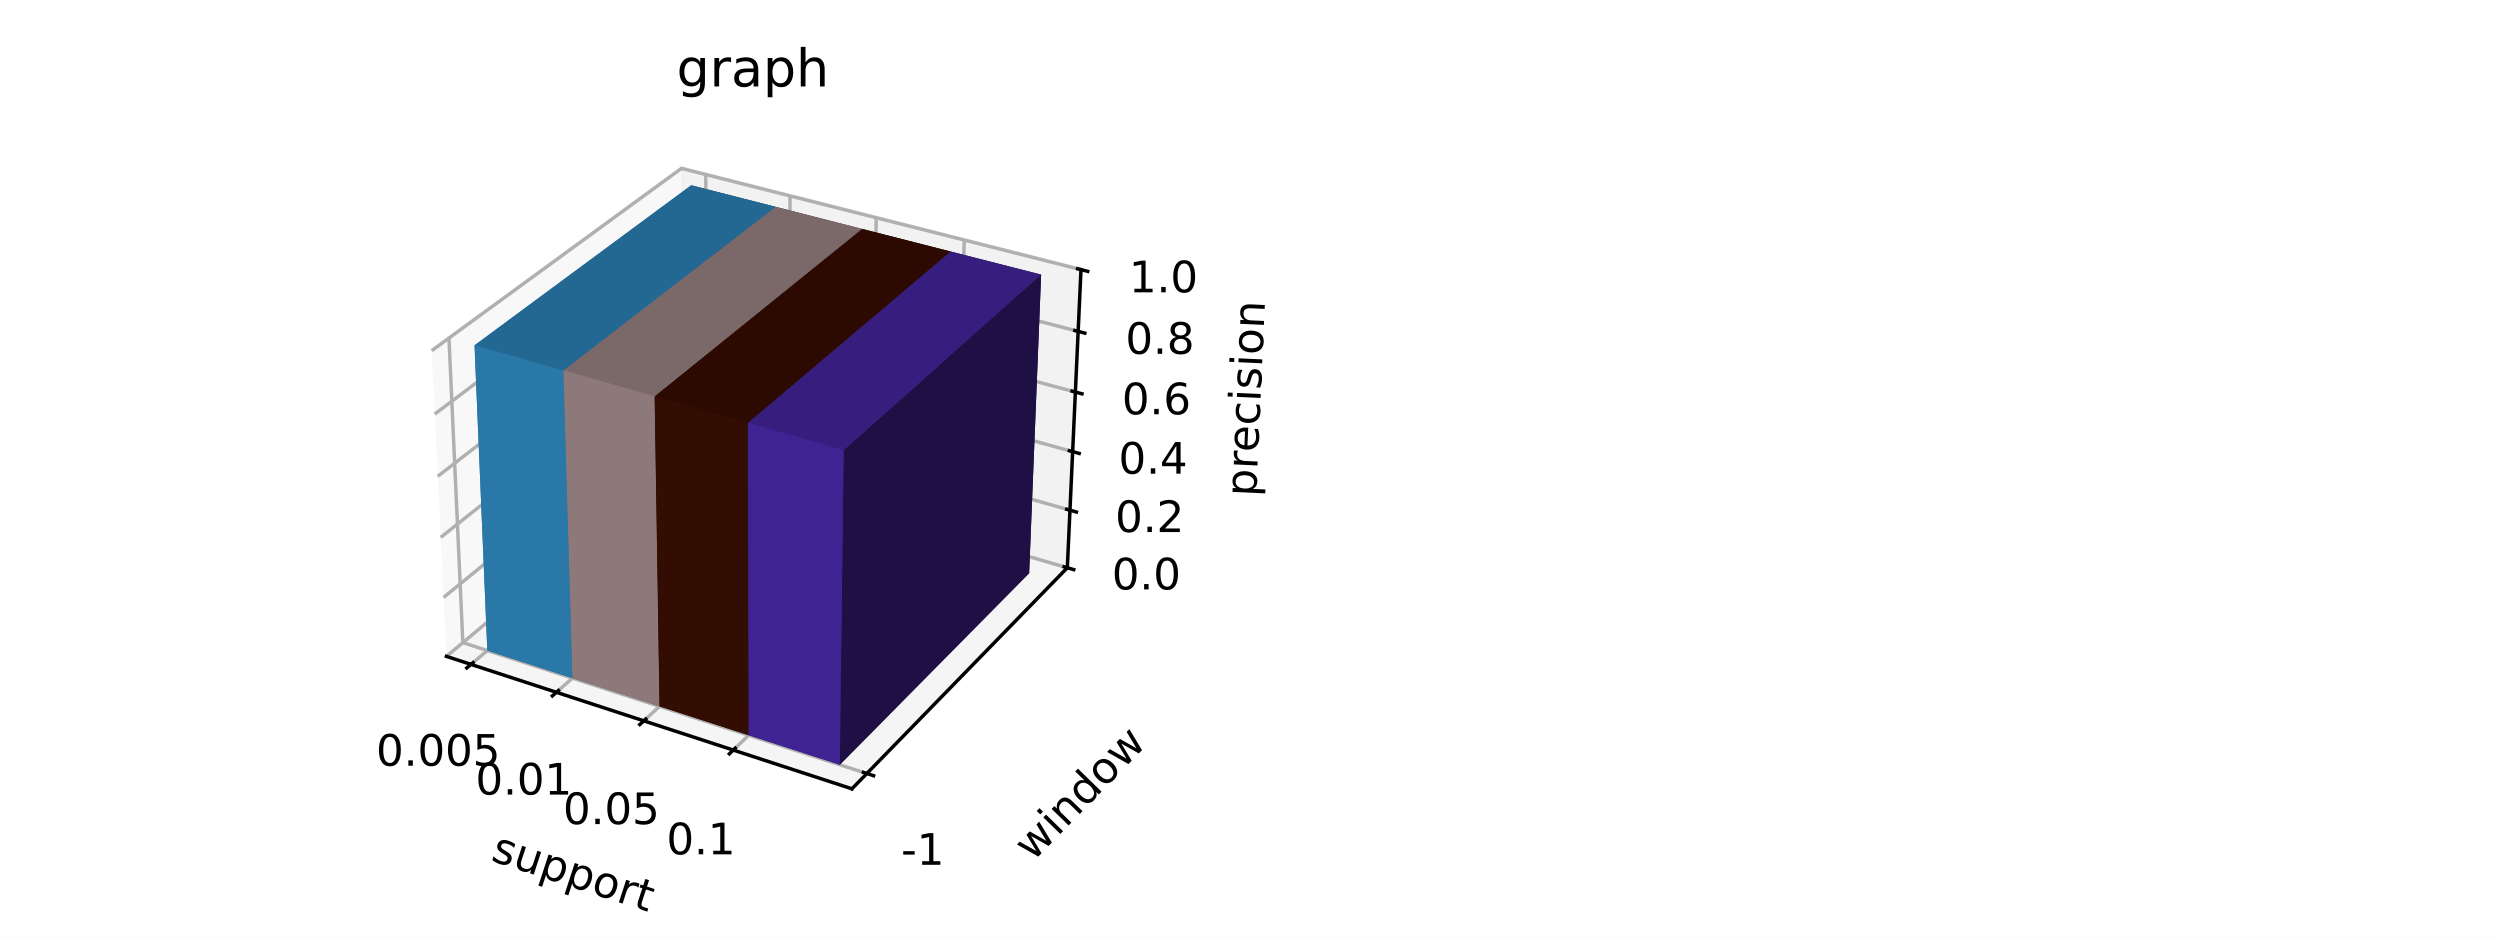
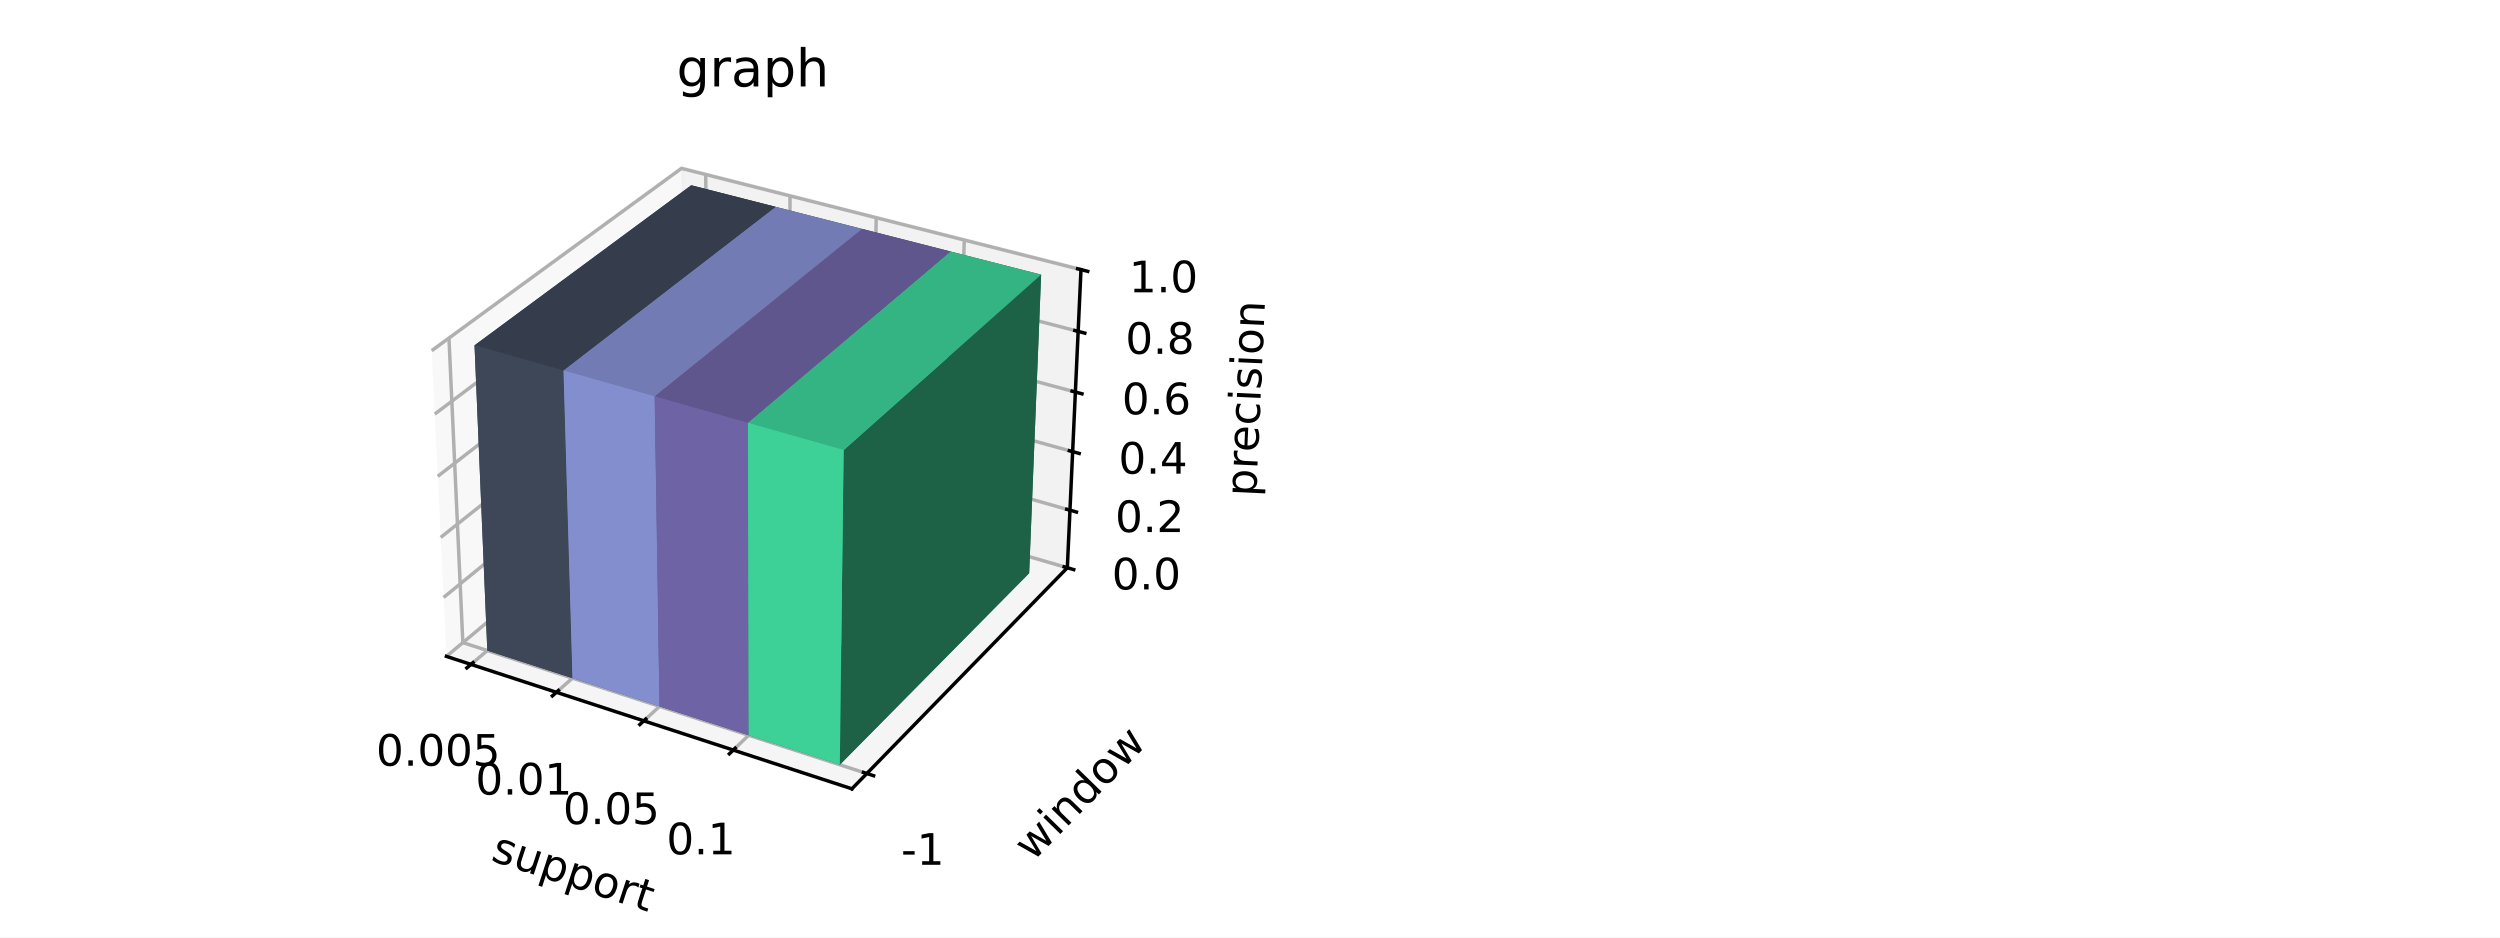
<svg xmlns="http://www.w3.org/2000/svg" xmlns:xlink="http://www.w3.org/1999/xlink" width="576pt" height="216pt" viewBox="0 0 576 216" version="1.1">
  <defs>
    <style type="text/css">*{stroke-linejoin: round; stroke-linecap: butt}</style>
  </defs>
  <g id="figure_1">
    <g id="patch_1">
      <path d="M 0 216  L 576 216  L 576 0  L 0 0  z " style="fill: #ffffff" />
    </g>
    <g id="patch_2">
      <path d="M 90.295 192.24  L 256.615 192.24  L 256.615 25.92  L 90.295 25.92  z " style="fill: #ffffff" />
    </g>
    <g id="pane3d_1">
      <g id="patch_3">
        <path d="M 102.853 151.231  L 157.777 105.192  L 157.014 38.796  L 99.461 80.796  " style="fill: #f2f2f2; opacity: 0.5; stroke: #f2f2f2; stroke-linejoin: miter" />
      </g>
    </g>
    <g id="pane3d_2">
      <g id="patch_4">
        <path d="M 157.777 105.192  L 245.911 130.809  L 249.056 62.126  L 157.014 38.796  " style="fill: #e6e6e6; opacity: 0.5; stroke: #e6e6e6; stroke-linejoin: miter" />
      </g>
    </g>
    <g id="pane3d_3">
      <g id="patch_5">
        <path d="M 102.853 151.231  L 196.279 181.744  L 245.911 130.809  L 157.777 105.192  " style="fill: #ececec; opacity: 0.5; stroke: #ececec; stroke-linejoin: miter" />
      </g>
    </g>
    <g id="grid3d_1">
      <g id="Line3DCollection_1">
        <path d="M 108.511 153.079  L 163.137 106.75  L 162.6 40.212  " style="fill: none; stroke: #b0b0b0; stroke-width: 0.8" />
        <path d="M 128.196 159.508  L 181.762 112.164  L 182.024 45.136  " style="fill: none; stroke: #b0b0b0; stroke-width: 0.8" />
        <path d="M 148.334 166.085  L 200.78 117.691  L 201.875 50.167  " style="fill: none; stroke: #b0b0b0; stroke-width: 0.8" />
        <path d="M 168.941 172.815  L 220.202 123.337  L 222.167 55.311  " style="fill: none; stroke: #b0b0b0; stroke-width: 0.8" />
      </g>
    </g>
    <g id="grid3d_2">
      <g id="Line3DCollection_2">
        <path d="M 103.441 77.891  L 106.638 148.058  L 199.713 178.22  " style="fill: none; stroke: #b0b0b0; stroke-width: 0.8" />
      </g>
    </g>
    <g id="grid3d_3">
      <g id="Line3DCollection_3">
        <path d="M 245.911 130.809  L 157.777 105.192  L 102.853 151.231  " style="fill: none; stroke: #b0b0b0; stroke-width: 0.8" />
        <path d="M 246.518 117.548  L 157.629 92.351  L 102.199 137.65  " style="fill: none; stroke: #b0b0b0; stroke-width: 0.8" />
        <path d="M 247.136 104.055  L 157.479 79.296  L 101.533 123.822  " style="fill: none; stroke: #b0b0b0; stroke-width: 0.8" />
        <path d="M 247.765 90.325  L 157.327 66.022  L 100.855 109.742  " style="fill: none; stroke: #b0b0b0; stroke-width: 0.8" />
        <path d="M 248.405 76.351  L 157.172 52.524  L 100.164 95.403  " style="fill: none; stroke: #b0b0b0; stroke-width: 0.8" />
        <path d="M 249.056 62.126  L 157.014 38.796  L 99.461 80.796  " style="fill: none; stroke: #b0b0b0; stroke-width: 0.8" />
      </g>
    </g>
    <g id="axis3d_1">
      <g id="line2d_1">
        <path d="M 102.853 151.231  L 196.279 181.744  " style="fill: none; stroke: #000000; stroke-width: 0.8; stroke-linecap: square" />
      </g>
      <g id="xtick_1">
        <g id="line2d_2">
          <path d="M 108.987 152.675  L 107.558 153.887  " style="fill: none; stroke: #000000; stroke-width: 0.8; stroke-linecap: square" />
        </g>
        <g id="text_1">
          <g transform="translate(86.65129 176.4231) scale(0.1 -0.1)">
            <defs>
              <path id="DejaVuSans-30" d="M 2034 4250  Q 1547 4250 1301 3770  Q 1056 3291 1056 2328  Q 1056 1369 1301 889  Q 1547 409 2034 409  Q 2525 409 2770 889  Q 3016 1369 3016 2328  Q 3016 3291 2770 3770  Q 2525 4250 2034 4250  z M 2034 4750  Q 2819 4750 3233 4129  Q 3647 3509 3647 2328  Q 3647 1150 3233 529  Q 2819 -91 2034 -91  Q 1250 -91 836 529  Q 422 1150 422 2328  Q 422 3509 836 4129  Q 1250 4750 2034 4750  z " transform="scale(0.015625)" />
              <path id="DejaVuSans-2e" d="M 684 794  L 1344 794  L 1344 0  L 684 0  L 684 794  z " transform="scale(0.015625)" />
              <path id="DejaVuSans-35" d="M 691 4666  L 3169 4666  L 3169 4134  L 1269 4134  L 1269 2991  Q 1406 3038 1543 3061  Q 1681 3084 1819 3084  Q 2600 3084 3056 2656  Q 3513 2228 3513 1497  Q 3513 744 3044 326  Q 2575 -91 1722 -91  Q 1428 -91 1123 -41  Q 819 9 494 109  L 494 744  Q 775 591 1075 516  Q 1375 441 1709 441  Q 2250 441 2565 725  Q 2881 1009 2881 1497  Q 2881 1984 2565 2268  Q 2250 2553 1709 2553  Q 1456 2553 1204 2497  Q 953 2441 691 2322  L 691 4666  z " transform="scale(0.015625)" />
            </defs>
            <use xlink:href="#DejaVuSans-30" />
            <use xlink:href="#DejaVuSans-2e" x="63.623" />
            <use xlink:href="#DejaVuSans-30" x="95.41" />
            <use xlink:href="#DejaVuSans-30" x="159.033" />
            <use xlink:href="#DejaVuSans-35" x="222.656" />
          </g>
        </g>
      </g>
      <g id="xtick_2">
        <g id="line2d_3">
          <path d="M 128.663 159.095  L 127.261 160.335  " style="fill: none; stroke: #000000; stroke-width: 0.8; stroke-linecap: square" />
        </g>
        <g id="text_2">
          <g transform="translate(109.5501 183.0712) scale(0.1 -0.1)">
            <defs>
              <path id="DejaVuSans-31" d="M 794 531  L 1825 531  L 1825 4091  L 703 3866  L 703 4441  L 1819 4666  L 2450 4666  L 2450 531  L 3481 531  L 3481 0  L 794 0  L 794 531  z " transform="scale(0.015625)" />
            </defs>
            <use xlink:href="#DejaVuSans-30" />
            <use xlink:href="#DejaVuSans-2e" x="63.623" />
            <use xlink:href="#DejaVuSans-30" x="95.41" />
            <use xlink:href="#DejaVuSans-31" x="159.033" />
          </g>
        </g>
      </g>
      <g id="xtick_3">
        <g id="line2d_4">
          <path d="M 148.792 165.663  L 147.417 166.931  " style="fill: none; stroke: #000000; stroke-width: 0.8; stroke-linecap: square" />
        </g>
        <g id="text_3">
          <g transform="translate(129.724 189.8732) scale(0.1 -0.1)">
            <use xlink:href="#DejaVuSans-30" />
            <use xlink:href="#DejaVuSans-2e" x="63.623" />
            <use xlink:href="#DejaVuSans-30" x="95.41" />
            <use xlink:href="#DejaVuSans-35" x="159.033" />
          </g>
        </g>
      </g>
      <g id="xtick_4">
        <g id="line2d_5">
          <path d="M 169.389 172.383  L 168.044 173.681  " style="fill: none; stroke: #000000; stroke-width: 0.8; stroke-linecap: square" />
        </g>
        <g id="text_4">
          <g transform="translate(153.5516 196.8345) scale(0.1 -0.1)">
            <use xlink:href="#DejaVuSans-30" />
            <use xlink:href="#DejaVuSans-2e" x="63.623" />
            <use xlink:href="#DejaVuSans-31" x="95.41" />
          </g>
        </g>
      </g>
      <g id="text_5">
        <g transform="translate(112.8565 198.1969) rotate(-341.913) scale(0.1 -0.1)">
          <defs>
            <path id="DejaVuSans-73" d="M 2834 3397  L 2834 2853  Q 2591 2978 2328 3040  Q 2066 3103 1784 3103  Q 1356 3103 1142 2972  Q 928 2841 928 2578  Q 928 2378 1081 2264  Q 1234 2150 1697 2047  L 1894 2003  Q 2506 1872 2764 1633  Q 3022 1394 3022 966  Q 3022 478 2636 193  Q 2250 -91 1575 -91  Q 1294 -91 989 -36  Q 684 19 347 128  L 347 722  Q 666 556 975 473  Q 1284 391 1588 391  Q 1994 391 2212 530  Q 2431 669 2431 922  Q 2431 1156 2273 1281  Q 2116 1406 1581 1522  L 1381 1569  Q 847 1681 609 1914  Q 372 2147 372 2553  Q 372 3047 722 3315  Q 1072 3584 1716 3584  Q 2034 3584 2315 3537  Q 2597 3491 2834 3397  z " transform="scale(0.015625)" />
            <path id="DejaVuSans-75" d="M 544 1381  L 544 3500  L 1119 3500  L 1119 1403  Q 1119 906 1312 657  Q 1506 409 1894 409  Q 2359 409 2629 706  Q 2900 1003 2900 1516  L 2900 3500  L 3475 3500  L 3475 0  L 2900 0  L 2900 538  Q 2691 219 2414 64  Q 2138 -91 1772 -91  Q 1169 -91 856 284  Q 544 659 544 1381  z M 1991 3584  L 1991 3584  z " transform="scale(0.015625)" />
            <path id="DejaVuSans-70" d="M 1159 525  L 1159 -1331  L 581 -1331  L 581 3500  L 1159 3500  L 1159 2969  Q 1341 3281 1617 3432  Q 1894 3584 2278 3584  Q 2916 3584 3314 3078  Q 3713 2572 3713 1747  Q 3713 922 3314 415  Q 2916 -91 2278 -91  Q 1894 -91 1617 61  Q 1341 213 1159 525  z M 3116 1747  Q 3116 2381 2855 2742  Q 2594 3103 2138 3103  Q 1681 3103 1420 2742  Q 1159 2381 1159 1747  Q 1159 1113 1420 752  Q 1681 391 2138 391  Q 2594 391 2855 752  Q 3116 1113 3116 1747  z " transform="scale(0.015625)" />
            <path id="DejaVuSans-6f" d="M 1959 3097  Q 1497 3097 1228 2736  Q 959 2375 959 1747  Q 959 1119 1226 758  Q 1494 397 1959 397  Q 2419 397 2687 759  Q 2956 1122 2956 1747  Q 2956 2369 2687 2733  Q 2419 3097 1959 3097  z M 1959 3584  Q 2709 3584 3137 3096  Q 3566 2609 3566 1747  Q 3566 888 3137 398  Q 2709 -91 1959 -91  Q 1206 -91 779 398  Q 353 888 353 1747  Q 353 2609 779 3096  Q 1206 3584 1959 3584  z " transform="scale(0.015625)" />
            <path id="DejaVuSans-72" d="M 2631 2963  Q 2534 3019 2420 3045  Q 2306 3072 2169 3072  Q 1681 3072 1420 2755  Q 1159 2438 1159 1844  L 1159 0  L 581 0  L 581 3500  L 1159 3500  L 1159 2956  Q 1341 3275 1631 3429  Q 1922 3584 2338 3584  Q 2397 3584 2469 3576  Q 2541 3569 2628 3553  L 2631 2963  z " transform="scale(0.015625)" />
            <path id="DejaVuSans-74" d="M 1172 4494  L 1172 3500  L 2356 3500  L 2356 3053  L 1172 3053  L 1172 1153  Q 1172 725 1289 603  Q 1406 481 1766 481  L 2356 481  L 2356 0  L 1766 0  Q 1100 0 847 248  Q 594 497 594 1153  L 594 3053  L 172 3053  L 172 3500  L 594 3500  L 594 4494  L 1172 4494  z " transform="scale(0.015625)" />
          </defs>
          <use xlink:href="#DejaVuSans-73" />
          <use xlink:href="#DejaVuSans-75" x="52.1" />
          <use xlink:href="#DejaVuSans-70" x="115.479" />
          <use xlink:href="#DejaVuSans-70" x="178.955" />
          <use xlink:href="#DejaVuSans-6f" x="242.432" />
          <use xlink:href="#DejaVuSans-72" x="303.613" />
          <use xlink:href="#DejaVuSans-74" x="344.727" />
        </g>
      </g>
    </g>
    <g id="axis3d_2">
      <g id="line2d_6">
        <path d="M 245.911 130.809  L 196.279 181.744  " style="fill: none; stroke: #000000; stroke-width: 0.8; stroke-linecap: square" />
      </g>
      <g id="xtick_5">
        <g id="line2d_7">
          <path d="M 198.929 177.965  L 201.284 178.729  " style="fill: none; stroke: #000000; stroke-width: 0.8; stroke-linecap: square" />
        </g>
        <g id="text_6">
          <g transform="translate(207.6133 199.2461) scale(0.1 -0.1)">
            <defs>
              <path id="DejaVuSans-2d" d="M 313 2009  L 1997 2009  L 1997 1497  L 313 1497  L 313 2009  z " transform="scale(0.015625)" />
            </defs>
            <use xlink:href="#DejaVuSans-2d" />
            <use xlink:href="#DejaVuSans-31" x="36.084" />
          </g>
        </g>
      </g>
      <g id="text_7">
        <g transform="translate(237.9339 198.6808) rotate(-45.74211) scale(0.1 -0.1)">
          <defs>
            <path id="DejaVuSans-77" d="M 269 3500  L 844 3500  L 1563 769  L 2278 3500  L 2956 3500  L 3675 769  L 4391 3500  L 4966 3500  L 4050 0  L 3372 0  L 2619 2869  L 1863 0  L 1184 0  L 269 3500  z " transform="scale(0.015625)" />
            <path id="DejaVuSans-69" d="M 603 3500  L 1178 3500  L 1178 0  L 603 0  L 603 3500  z M 603 4863  L 1178 4863  L 1178 4134  L 603 4134  L 603 4863  z " transform="scale(0.015625)" />
            <path id="DejaVuSans-6e" d="M 3513 2113  L 3513 0  L 2938 0  L 2938 2094  Q 2938 2591 2744 2837  Q 2550 3084 2163 3084  Q 1697 3084 1428 2787  Q 1159 2491 1159 1978  L 1159 0  L 581 0  L 581 3500  L 1159 3500  L 1159 2956  Q 1366 3272 1645 3428  Q 1925 3584 2291 3584  Q 2894 3584 3203 3211  Q 3513 2838 3513 2113  z " transform="scale(0.015625)" />
            <path id="DejaVuSans-64" d="M 2906 2969  L 2906 4863  L 3481 4863  L 3481 0  L 2906 0  L 2906 525  Q 2725 213 2448 61  Q 2172 -91 1784 -91  Q 1150 -91 751 415  Q 353 922 353 1747  Q 353 2572 751 3078  Q 1150 3584 1784 3584  Q 2172 3584 2448 3432  Q 2725 3281 2906 2969  z M 947 1747  Q 947 1113 1208 752  Q 1469 391 1925 391  Q 2381 391 2643 752  Q 2906 1113 2906 1747  Q 2906 2381 2643 2742  Q 2381 3103 1925 3103  Q 1469 3103 1208 2742  Q 947 2381 947 1747  z " transform="scale(0.015625)" />
          </defs>
          <use xlink:href="#DejaVuSans-77" />
          <use xlink:href="#DejaVuSans-69" x="81.787" />
          <use xlink:href="#DejaVuSans-6e" x="109.57" />
          <use xlink:href="#DejaVuSans-64" x="172.949" />
          <use xlink:href="#DejaVuSans-6f" x="236.426" />
          <use xlink:href="#DejaVuSans-77" x="297.607" />
        </g>
      </g>
    </g>
    <g id="axis3d_3">
      <g id="line2d_8">
        <path d="M 245.911 130.809  L 249.056 62.126  " style="fill: none; stroke: #000000; stroke-width: 0.8; stroke-linecap: square" />
      </g>
      <g id="xtick_6">
        <g id="line2d_9">
          <path d="M 245.171 130.594  L 247.392 131.24  " style="fill: none; stroke: #000000; stroke-width: 0.8; stroke-linecap: square" />
        </g>
        <g id="text_8">
          <g transform="translate(256.1754 135.8073) scale(0.1 -0.1)">
            <use xlink:href="#DejaVuSans-30" />
            <use xlink:href="#DejaVuSans-2e" x="63.623" />
            <use xlink:href="#DejaVuSans-30" x="95.41" />
          </g>
        </g>
      </g>
      <g id="xtick_7">
        <g id="line2d_10">
          <path d="M 245.772 117.336  L 248.013 117.972  " style="fill: none; stroke: #000000; stroke-width: 0.8; stroke-linecap: square" />
        </g>
        <g id="text_9">
          <g transform="translate(256.9365 122.5877) scale(0.1 -0.1)">
            <defs>
              <path id="DejaVuSans-32" d="M 1228 531  L 3431 531  L 3431 0  L 469 0  L 469 531  Q 828 903 1448 1529  Q 2069 2156 2228 2338  Q 2531 2678 2651 2914  Q 2772 3150 2772 3378  Q 2772 3750 2511 3984  Q 2250 4219 1831 4219  Q 1534 4219 1204 4116  Q 875 4013 500 3803  L 500 4441  Q 881 4594 1212 4672  Q 1544 4750 1819 4750  Q 2544 4750 2975 4387  Q 3406 4025 3406 3419  Q 3406 3131 3298 2873  Q 3191 2616 2906 2266  Q 2828 2175 2409 1742  Q 1991 1309 1228 531  z " transform="scale(0.015625)" />
            </defs>
            <use xlink:href="#DejaVuSans-30" />
            <use xlink:href="#DejaVuSans-2e" x="63.623" />
            <use xlink:href="#DejaVuSans-32" x="95.41" />
          </g>
        </g>
      </g>
      <g id="xtick_8">
        <g id="line2d_11">
          <path d="M 246.383 103.847  L 248.644 104.472  " style="fill: none; stroke: #000000; stroke-width: 0.8; stroke-linecap: square" />
        </g>
        <g id="text_10">
          <g transform="translate(257.7108 109.1385) scale(0.1 -0.1)">
            <defs>
              <path id="DejaVuSans-34" d="M 2419 4116  L 825 1625  L 2419 1625  L 2419 4116  z M 2253 4666  L 3047 4666  L 3047 1625  L 3713 1625  L 3713 1100  L 3047 1100  L 3047 0  L 2419 0  L 2419 1100  L 313 1100  L 313 1709  L 2253 4666  z " transform="scale(0.015625)" />
            </defs>
            <use xlink:href="#DejaVuSans-30" />
            <use xlink:href="#DejaVuSans-2e" x="63.623" />
            <use xlink:href="#DejaVuSans-34" x="95.41" />
          </g>
        </g>
      </g>
      <g id="xtick_9">
        <g id="line2d_12">
          <path d="M 247.005 90.121  L 249.287 90.734  " style="fill: none; stroke: #000000; stroke-width: 0.8; stroke-linecap: square" />
        </g>
        <g id="text_11">
          <g transform="translate(258.4988 95.45369) scale(0.1 -0.1)">
            <defs>
              <path id="DejaVuSans-36" d="M 2113 2584  Q 1688 2584 1439 2293  Q 1191 2003 1191 1497  Q 1191 994 1439 701  Q 1688 409 2113 409  Q 2538 409 2786 701  Q 3034 994 3034 1497  Q 3034 2003 2786 2293  Q 2538 2584 2113 2584  z M 3366 4563  L 3366 3988  Q 3128 4100 2886 4159  Q 2644 4219 2406 4219  Q 1781 4219 1451 3797  Q 1122 3375 1075 2522  Q 1259 2794 1537 2939  Q 1816 3084 2150 3084  Q 2853 3084 3261 2657  Q 3669 2231 3669 1497  Q 3669 778 3244 343  Q 2819 -91 2113 -91  Q 1303 -91 875 529  Q 447 1150 447 2328  Q 447 3434 972 4092  Q 1497 4750 2381 4750  Q 2619 4750 2861 4703  Q 3103 4656 3366 4563  z " transform="scale(0.015625)" />
            </defs>
            <use xlink:href="#DejaVuSans-30" />
            <use xlink:href="#DejaVuSans-2e" x="63.623" />
            <use xlink:href="#DejaVuSans-36" x="95.41" />
          </g>
        </g>
      </g>
      <g id="xtick_10">
        <g id="line2d_13">
          <path d="M 247.638 76.151  L 249.941 76.752  " style="fill: none; stroke: #000000; stroke-width: 0.8; stroke-linecap: square" />
        </g>
        <g id="text_12">
          <g transform="translate(259.3006 81.52706) scale(0.1 -0.1)">
            <defs>
              <path id="DejaVuSans-38" d="M 2034 2216  Q 1584 2216 1326 1975  Q 1069 1734 1069 1313  Q 1069 891 1326 650  Q 1584 409 2034 409  Q 2484 409 2743 651  Q 3003 894 3003 1313  Q 3003 1734 2745 1975  Q 2488 2216 2034 2216  z M 1403 2484  Q 997 2584 770 2862  Q 544 3141 544 3541  Q 544 4100 942 4425  Q 1341 4750 2034 4750  Q 2731 4750 3128 4425  Q 3525 4100 3525 3541  Q 3525 3141 3298 2862  Q 3072 2584 2669 2484  Q 3125 2378 3379 2068  Q 3634 1759 3634 1313  Q 3634 634 3220 271  Q 2806 -91 2034 -91  Q 1263 -91 848 271  Q 434 634 434 1313  Q 434 1759 690 2068  Q 947 2378 1403 2484  z M 1172 3481  Q 1172 3119 1398 2916  Q 1625 2713 2034 2713  Q 2441 2713 2670 2916  Q 2900 3119 2900 3481  Q 2900 3844 2670 4047  Q 2441 4250 2034 4250  Q 1625 4250 1398 4047  Q 1172 3844 1172 3481  z " transform="scale(0.015625)" />
            </defs>
            <use xlink:href="#DejaVuSans-30" />
            <use xlink:href="#DejaVuSans-2e" x="63.623" />
            <use xlink:href="#DejaVuSans-38" x="95.41" />
          </g>
        </g>
      </g>
      <g id="xtick_11">
        <g id="line2d_14">
          <path d="M 248.282 61.93  L 250.606 62.519  " style="fill: none; stroke: #000000; stroke-width: 0.8; stroke-linecap: square" />
        </g>
        <g id="text_13">
          <g transform="translate(260.1168 67.35212) scale(0.1 -0.1)">
            <use xlink:href="#DejaVuSans-31" />
            <use xlink:href="#DejaVuSans-2e" x="63.623" />
            <use xlink:href="#DejaVuSans-30" x="95.41" />
          </g>
        </g>
      </g>
      <g id="text_14">
        <g transform="translate(289.3896 114.4888) rotate(-87.37809) scale(0.1 -0.1)">
          <defs>
            <path id="DejaVuSans-65" d="M 3597 1894  L 3597 1613  L 953 1613  Q 991 1019 1311 708  Q 1631 397 2203 397  Q 2534 397 2845 478  Q 3156 559 3463 722  L 3463 178  Q 3153 47 2828 -22  Q 2503 -91 2169 -91  Q 1331 -91 842 396  Q 353 884 353 1716  Q 353 2575 817 3079  Q 1281 3584 2069 3584  Q 2775 3584 3186 3129  Q 3597 2675 3597 1894  z M 3022 2063  Q 3016 2534 2758 2815  Q 2500 3097 2075 3097  Q 1594 3097 1305 2825  Q 1016 2553 972 2059  L 3022 2063  z " transform="scale(0.015625)" />
            <path id="DejaVuSans-63" d="M 3122 3366  L 3122 2828  Q 2878 2963 2633 3030  Q 2388 3097 2138 3097  Q 1578 3097 1268 2742  Q 959 2388 959 1747  Q 959 1106 1268 751  Q 1578 397 2138 397  Q 2388 397 2633 464  Q 2878 531 3122 666  L 3122 134  Q 2881 22 2623 -34  Q 2366 -91 2075 -91  Q 1284 -91 818 406  Q 353 903 353 1747  Q 353 2603 823 3093  Q 1294 3584 2113 3584  Q 2378 3584 2631 3529  Q 2884 3475 3122 3366  z " transform="scale(0.015625)" />
          </defs>
          <use xlink:href="#DejaVuSans-70" />
          <use xlink:href="#DejaVuSans-72" x="63.477" />
          <use xlink:href="#DejaVuSans-65" x="102.34" />
          <use xlink:href="#DejaVuSans-63" x="163.863" />
          <use xlink:href="#DejaVuSans-69" x="218.844" />
          <use xlink:href="#DejaVuSans-73" x="246.627" />
          <use xlink:href="#DejaVuSans-69" x="298.727" />
          <use xlink:href="#DejaVuSans-6f" x="326.51" />
          <use xlink:href="#DejaVuSans-6e" x="387.691" />
        </g>
      </g>
    </g>
    <g id="axes_1">
      <g id="Poly3DCollection_1">
-         <path d="M 159.929 109.471  L 159.252 42.686  L 178.746 47.664  L 178.619 114.942  z " clip-path="url(#p6f7443fbae)" style="fill: #13394f" />
-         <path d="M 178.619 114.942  L 178.746 47.664  L 198.671 52.751  L 197.705 120.528  z " clip-path="url(#p6f7443fbae)" style="fill: #43393a" />
-         <path d="M 112.276 149.886  L 159.929 109.471  L 178.619 114.942  L 131.892 156.242  z " clip-path="url(#p6f7443fbae)" style="fill: #194865" />
-         <path d="M 197.705 120.528  L 198.671 52.751  L 219.043 57.953  L 217.2 126.235  z " clip-path="url(#p6f7443fbae)" style="fill: #180601" />
-         <path d="M 131.892 156.242  L 178.619 114.942  L 197.705 120.528  L 151.956 162.744  z " clip-path="url(#p6f7443fbae)" style="fill: #56494a" />
-         <path d="M 217.2 126.235  L 219.043 57.953  L 239.875 63.272  L 237.117 132.065  z " clip-path="url(#p6f7443fbae)" style="fill: #1e1045" />
-         <path d="M 112.276 149.886  L 109.331 79.564  L 159.252 42.686  L 159.929 109.471  z " clip-path="url(#p6f7443fbae)" style="fill: #2978a8" />
-         <path d="M 151.956 162.744  L 197.705 120.528  L 217.2 126.235  L 172.484 169.396  z " clip-path="url(#p6f7443fbae)" style="fill: #1f0701" />
-         <path d="M 131.892 156.242  L 178.619 114.942  L 178.746 47.664  L 129.833 85.386  z " clip-path="url(#p6f7443fbae)" style="fill: #13394f" />
-         <path d="M 131.892 156.242  L 129.833 85.386  L 178.746 47.664  L 178.619 114.942  z " clip-path="url(#p6f7443fbae)" style="fill: #8e797a" />
-         <path d="M 172.484 169.396  L 217.2 126.235  L 237.117 132.065  L 193.493 176.204  z " clip-path="url(#p6f7443fbae)" style="fill: #261558" />
-         <path d="M 151.956 162.744  L 197.705 120.528  L 198.671 52.751  L 150.826 91.348  z " clip-path="url(#p6f7443fbae)" style="fill: #43393a" />
-         <path d="M 151.956 162.744  L 150.826 91.348  L 198.671 52.751  L 197.705 120.528  z " clip-path="url(#p6f7443fbae)" style="fill: #330c02" />
-         <path d="M 109.331 79.564  L 129.833 85.386  L 178.746 47.664  L 159.252 42.686  z " clip-path="url(#p6f7443fbae)" style="fill: #236892" />
-         <path d="M 172.484 169.396  L 217.2 126.235  L 219.043 57.953  L 172.329 97.455  z " clip-path="url(#p6f7443fbae)" style="fill: #180601" />
-         <path d="M 172.484 169.396  L 172.329 97.455  L 219.043 57.953  L 217.2 126.235  z " clip-path="url(#p6f7443fbae)" style="fill: #402392" />
-         <path d="M 129.833 85.386  L 150.826 91.348  L 198.671 52.751  L 178.746 47.664  z " clip-path="url(#p6f7443fbae)" style="fill: #7b696a" />
-         <path d="M 112.276 149.886  L 131.892 156.242  L 129.833 85.386  L 109.331 79.564  z " clip-path="url(#p6f7443fbae)" style="fill: #2978a8" />
-         <path d="M 193.493 176.204  L 237.117 132.065  L 239.875 63.272  L 194.36 103.711  z " clip-path="url(#p6f7443fbae)" style="fill: #1e1045" />
-         <path d="M 150.826 91.348  L 172.329 97.455  L 219.043 57.953  L 198.671 52.751  z " clip-path="url(#p6f7443fbae)" style="fill: #2c0a02" />
-         <path d="M 131.892 156.242  L 151.956 162.744  L 150.826 91.348  L 129.833 85.386  z " clip-path="url(#p6f7443fbae)" style="fill: #8e797a" />
-         <path d="M 172.329 97.455  L 194.36 103.711  L 239.875 63.272  L 219.043 57.953  z " clip-path="url(#p6f7443fbae)" style="fill: #371e7e" />
-         <path d="M 151.956 162.744  L 172.484 169.396  L 172.329 97.455  L 150.826 91.348  z " clip-path="url(#p6f7443fbae)" style="fill: #330c02" />
-         <path d="M 172.484 169.396  L 193.493 176.204  L 194.36 103.711  L 172.329 97.455  z " clip-path="url(#p6f7443fbae)" style="fill: #402392" />
+         <path d="M 159.929 109.471  L 159.252 42.686  L 178.746 47.664  L 178.619 114.942  z " clip-path="url(#p5dca36c90a)" style="fill: #1d2129" />
+         <path d="M 178.619 114.942  L 178.746 47.664  L 198.671 52.751  L 197.705 120.528  z " clip-path="url(#p5dca36c90a)" style="fill: #3e4361" />
+         <path d="M 112.276 149.886  L 159.929 109.471  L 178.619 114.942  L 131.892 156.242  z " clip-path="url(#p5dca36c90a)" style="fill: #252b35" />
+         <path d="M 197.705 120.528  L 198.671 52.751  L 219.043 57.953  L 217.2 126.235  z " clip-path="url(#p5dca36c90a)" style="fill: #342f4d" />
+         <path d="M 131.892 156.242  L 178.619 114.942  L 197.705 120.528  L 151.956 162.744  z " clip-path="url(#p5dca36c90a)" style="fill: #4f567d" />
+         <path d="M 217.2 126.235  L 219.043 57.953  L 239.875 63.272  L 237.117 132.065  z " clip-path="url(#p5dca36c90a)" style="fill: #1d6247" />
+         <path d="M 112.276 149.886  L 109.331 79.564  L 159.252 42.686  L 159.929 109.471  z " clip-path="url(#p5dca36c90a)" style="fill: #3d4758" />
+         <path d="M 151.956 162.744  L 197.705 120.528  L 217.2 126.235  L 172.484 169.396  z " clip-path="url(#p5dca36c90a)" style="fill: #433c63" />
+         <path d="M 131.892 156.242  L 178.619 114.942  L 178.746 47.664  L 129.833 85.386  z " clip-path="url(#p5dca36c90a)" style="fill: #1d2129" />
+         <path d="M 131.892 156.242  L 129.833 85.386  L 178.746 47.664  L 178.619 114.942  z " clip-path="url(#p5dca36c90a)" style="fill: #838ecf" />
+         <path d="M 172.484 169.396  L 217.2 126.235  L 237.117 132.065  L 193.493 176.204  z " clip-path="url(#p5dca36c90a)" style="fill: #257e5b" />
+         <path d="M 151.956 162.744  L 197.705 120.528  L 198.671 52.751  L 150.826 91.348  z " clip-path="url(#p5dca36c90a)" style="fill: #3e4361" />
+         <path d="M 151.956 162.744  L 150.826 91.348  L 198.671 52.751  L 197.705 120.528  z " clip-path="url(#p5dca36c90a)" style="fill: #6e63a4" />
+         <path d="M 109.331 79.564  L 129.833 85.386  L 178.746 47.664  L 159.252 42.686  z " clip-path="url(#p5dca36c90a)" style="fill: #353d4c" />
+         <path d="M 172.484 169.396  L 217.2 126.235  L 219.043 57.953  L 172.329 97.455  z " clip-path="url(#p5dca36c90a)" style="fill: #342f4d" />
+         <path d="M 172.484 169.396  L 172.329 97.455  L 219.043 57.953  L 217.2 126.235  z " clip-path="url(#p5dca36c90a)" style="fill: #3dd097" />
+         <path d="M 129.833 85.386  L 150.826 91.348  L 198.671 52.751  L 178.746 47.664  z " clip-path="url(#p5dca36c90a)" style="fill: #727bb3" />
+         <path d="M 112.276 149.886  L 131.892 156.242  L 129.833 85.386  L 109.331 79.564  z " clip-path="url(#p5dca36c90a)" style="fill: #3d4758" />
+         <path d="M 193.493 176.204  L 237.117 132.065  L 239.875 63.272  L 194.36 103.711  z " clip-path="url(#p5dca36c90a)" style="fill: #1d6247" />
+         <path d="M 150.826 91.348  L 172.329 97.455  L 219.043 57.953  L 198.671 52.751  z " clip-path="url(#p5dca36c90a)" style="fill: #60568e" />
+         <path d="M 131.892 156.242  L 151.956 162.744  L 150.826 91.348  L 129.833 85.386  z " clip-path="url(#p5dca36c90a)" style="fill: #838ecf" />
+         <path d="M 172.329 97.455  L 194.36 103.711  L 239.875 63.272  L 219.043 57.953  z " clip-path="url(#p5dca36c90a)" style="fill: #35b483" />
+         <path d="M 151.956 162.744  L 172.484 169.396  L 172.329 97.455  L 150.826 91.348  z " clip-path="url(#p5dca36c90a)" style="fill: #6e63a4" />
+         <path d="M 172.484 169.396  L 193.493 176.204  L 194.36 103.711  L 172.329 97.455  z " clip-path="url(#p5dca36c90a)" style="fill: #3dd097" />
      </g>
      <g id="text_15">
        <g transform="translate(155.8905 19.92) scale(0.12 -0.12)">
          <defs>
            <path id="DejaVuSans-67" d="M 2906 1791  Q 2906 2416 2648 2759  Q 2391 3103 1925 3103  Q 1463 3103 1205 2759  Q 947 2416 947 1791  Q 947 1169 1205 825  Q 1463 481 1925 481  Q 2391 481 2648 825  Q 2906 1169 2906 1791  z M 3481 434  Q 3481 -459 3084 -895  Q 2688 -1331 1869 -1331  Q 1566 -1331 1297 -1286  Q 1028 -1241 775 -1147  L 775 -588  Q 1028 -725 1275 -790  Q 1522 -856 1778 -856  Q 2344 -856 2625 -561  Q 2906 -266 2906 331  L 2906 616  Q 2728 306 2450 153  Q 2172 0 1784 0  Q 1141 0 747 490  Q 353 981 353 1791  Q 353 2603 747 3093  Q 1141 3584 1784 3584  Q 2172 3584 2450 3431  Q 2728 3278 2906 2969  L 2906 3500  L 3481 3500  L 3481 434  z " transform="scale(0.015625)" />
            <path id="DejaVuSans-61" d="M 2194 1759  Q 1497 1759 1228 1600  Q 959 1441 959 1056  Q 959 750 1161 570  Q 1363 391 1709 391  Q 2188 391 2477 730  Q 2766 1069 2766 1631  L 2766 1759  L 2194 1759  z M 3341 1997  L 3341 0  L 2766 0  L 2766 531  Q 2569 213 2275 61  Q 1981 -91 1556 -91  Q 1019 -91 701 211  Q 384 513 384 1019  Q 384 1609 779 1909  Q 1175 2209 1959 2209  L 2766 2209  L 2766 2266  Q 2766 2663 2505 2880  Q 2244 3097 1772 3097  Q 1472 3097 1187 3025  Q 903 2953 641 2809  L 641 3341  Q 956 3463 1253 3523  Q 1550 3584 1831 3584  Q 2591 3584 2966 3190  Q 3341 2797 3341 1997  z " transform="scale(0.015625)" />
            <path id="DejaVuSans-68" d="M 3513 2113  L 3513 0  L 2938 0  L 2938 2094  Q 2938 2591 2744 2837  Q 2550 3084 2163 3084  Q 1697 3084 1428 2787  Q 1159 2491 1159 1978  L 1159 0  L 581 0  L 581 4863  L 1159 4863  L 1159 2956  Q 1366 3272 1645 3428  Q 1925 3584 2291 3584  Q 2894 3584 3203 3211  Q 3513 2838 3513 2113  z " transform="scale(0.015625)" />
          </defs>
          <use xlink:href="#DejaVuSans-67" />
          <use xlink:href="#DejaVuSans-72" x="63.477" />
          <use xlink:href="#DejaVuSans-61" x="104.59" />
          <use xlink:href="#DejaVuSans-70" x="165.869" />
          <use xlink:href="#DejaVuSans-68" x="229.346" />
        </g>
      </g>
    </g>
  </g>
  <defs>
-     <clipPath id="p6f7443fbae">
+     <clipPath id="p5dca36c90a">
      <rect x="90.295" y="25.92" width="166.32" height="166.32" />
    </clipPath>
  </defs>
</svg>
